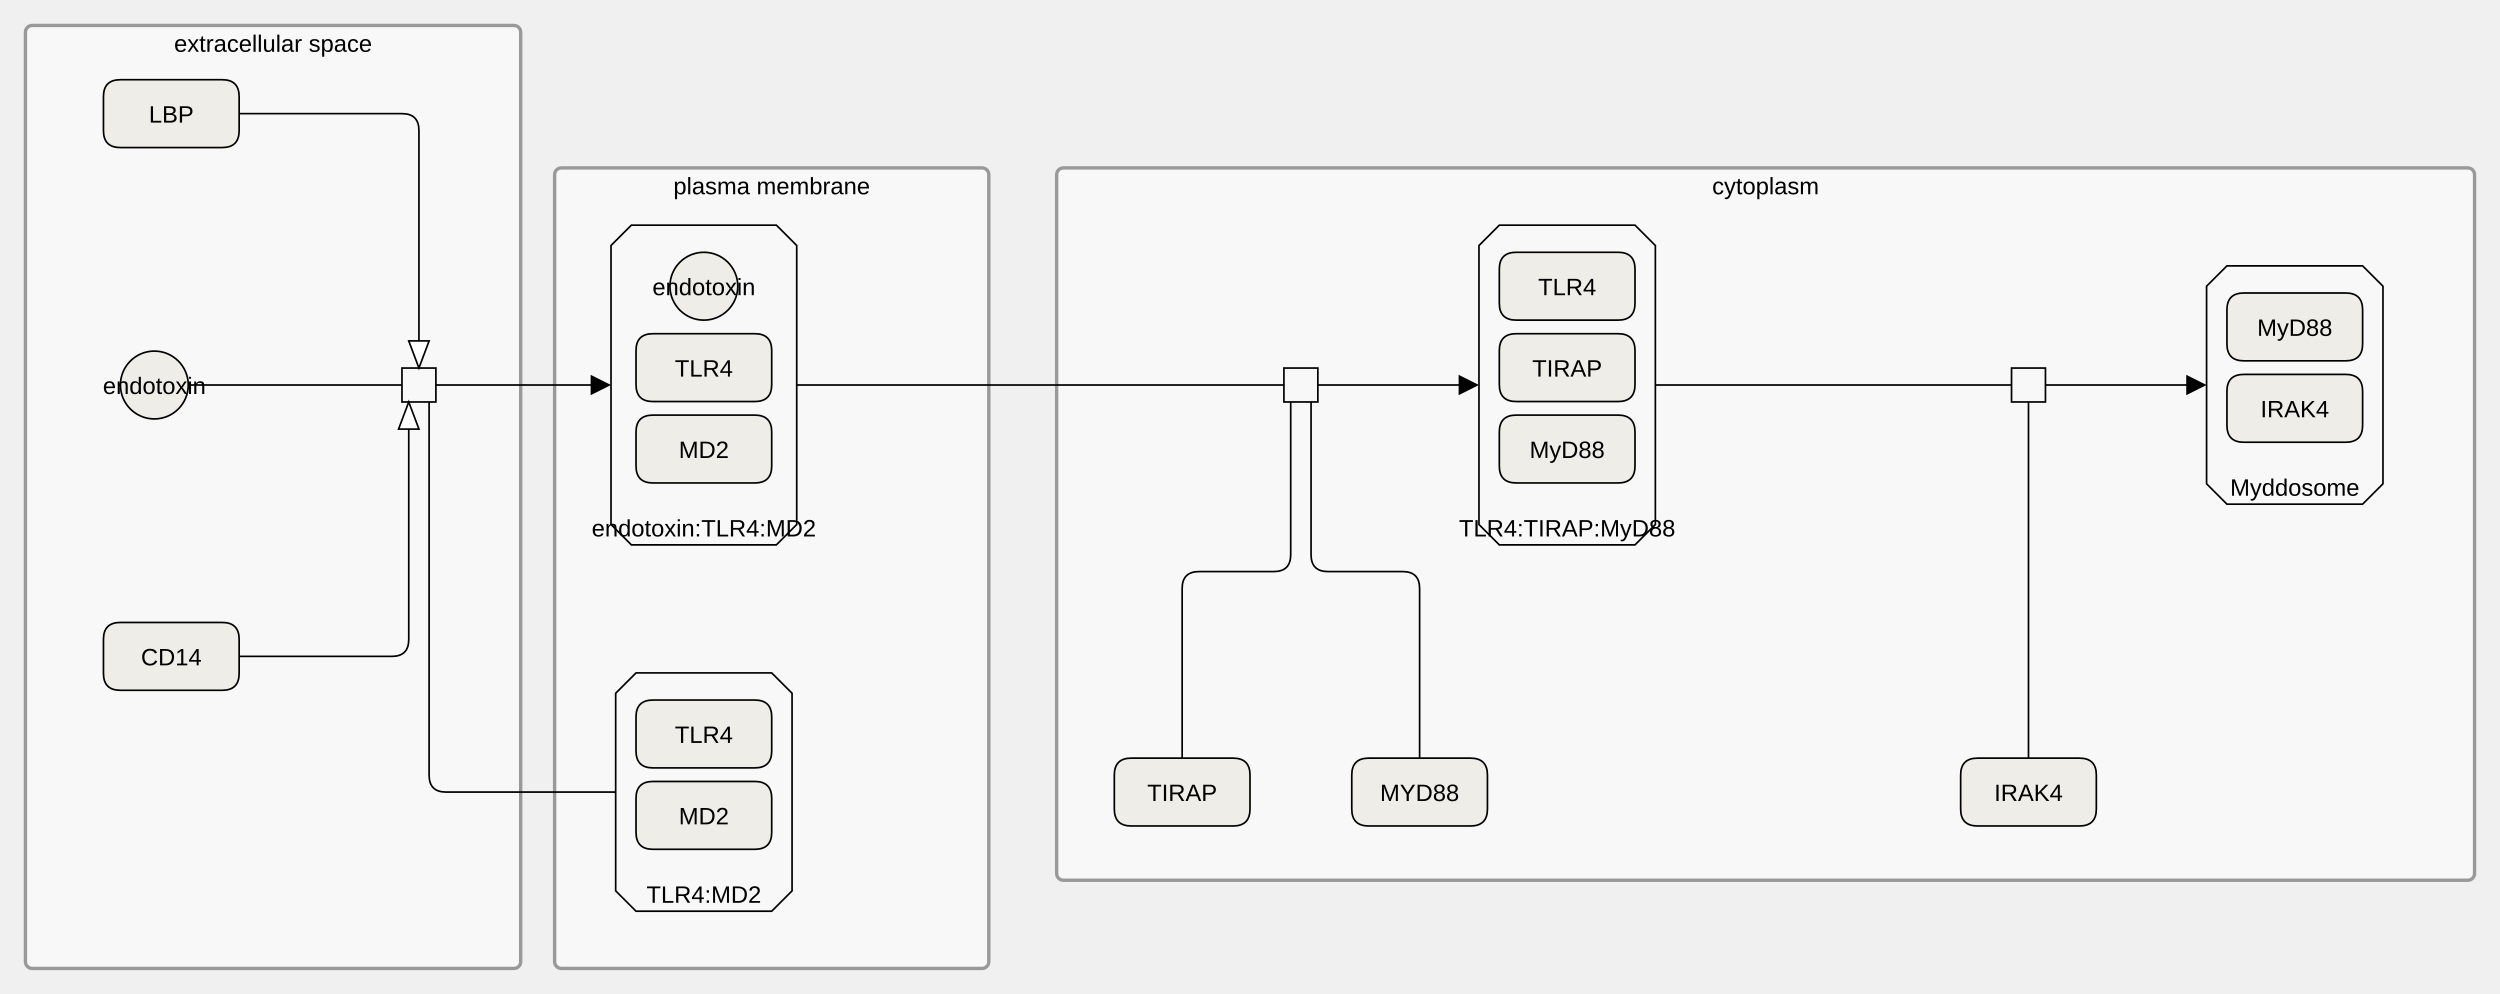
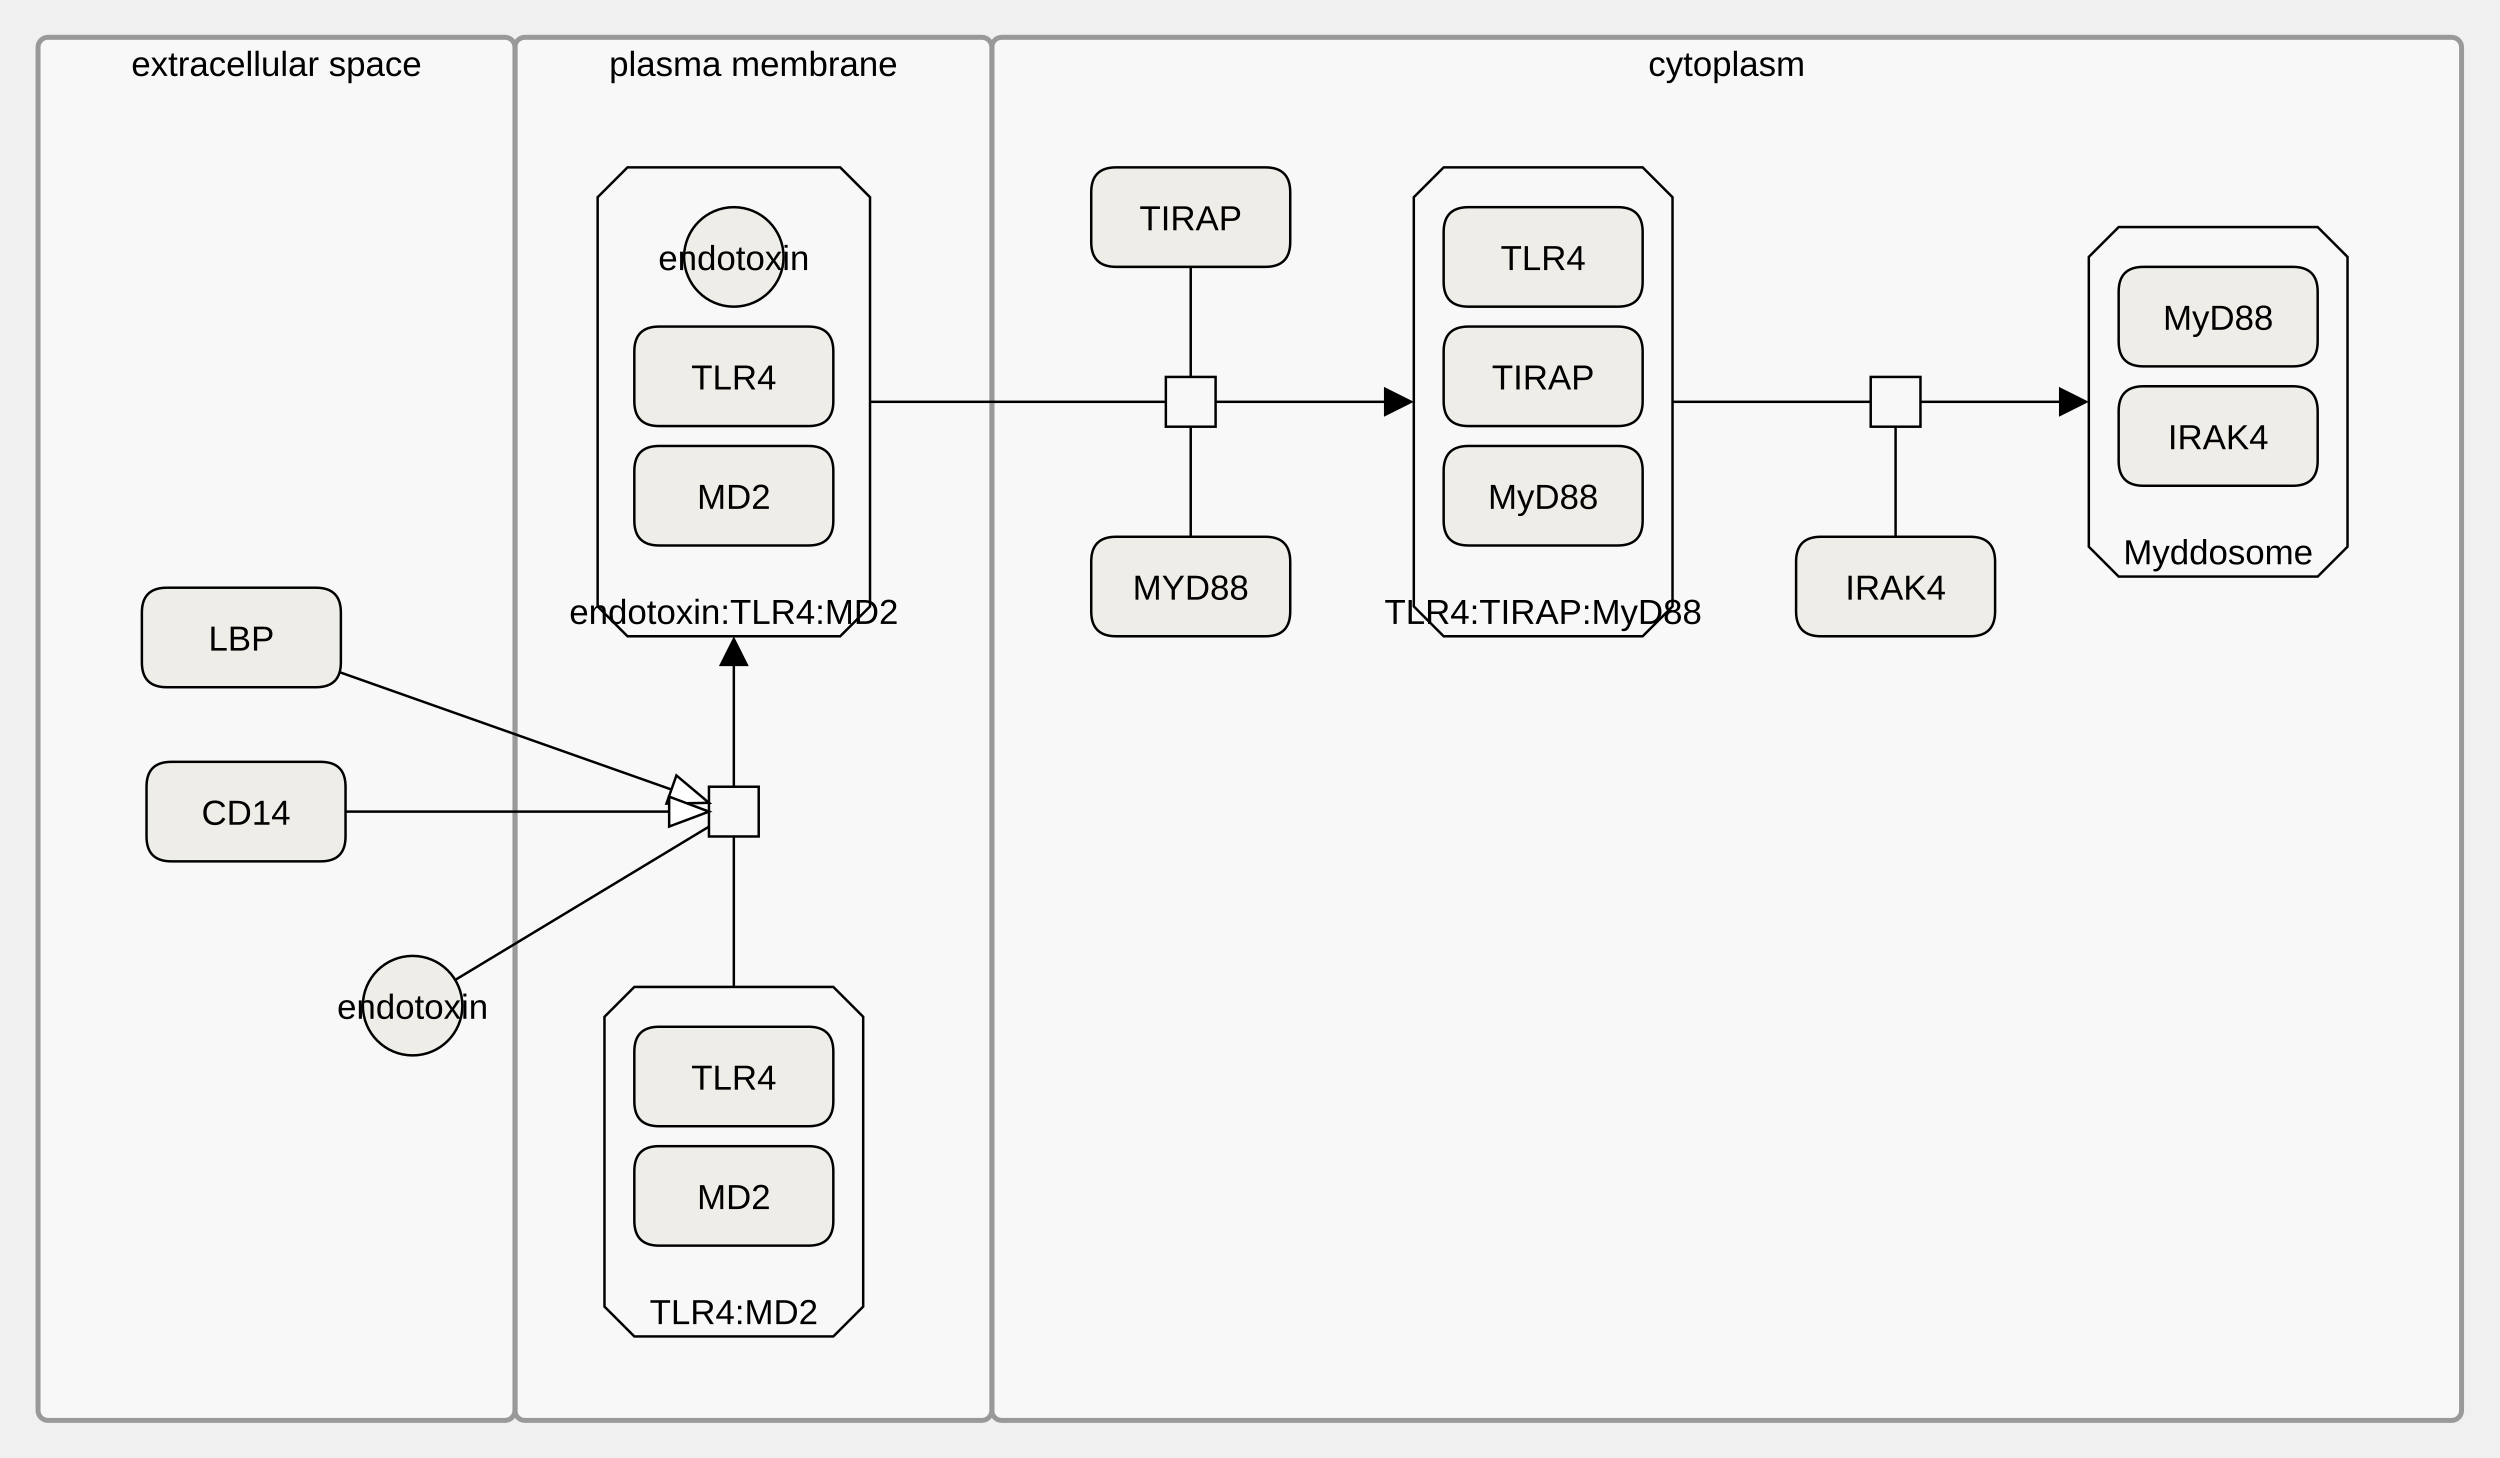
- <svg xmlns="http://www.w3.org/2000/svg" width="1474" height="586" viewBox="0 0 1474 586" stroke-linecap="butt" stroke-miterlimit="10">
-   <g transform="translate(-49,-213)">
-     <path d="M672 316 C672 313.791 673.791 312 676 312 L1504 312 C1506.209 312 1508 313.791 1508 316 L1508 728 C1508 730.209 1506.209 732 1504 732 L676 732 C673.791 732 672 730.209 672 728 Z" fill="#F8F8F8" stroke="none" />
-     <path d="M672 316 C672 313.791 673.791 312 676 312 L1504 312 C1506.209 312 1508 313.791 1508 316 L1508 728 C1508 730.209 1506.209 732 1504 732 L676 732 C673.791 732 672 730.209 672 728 Z" fill="none" stroke="#999999" stroke-width="2" />
-     <text x="1090" y="327.541" text-anchor="middle" font-family="'Dialog', Arial, Helvetica, sans-serif" font-size="14" fill="#000000" stroke="none" xml:space="preserve">cytoplasm</text>
-     <path d="M64 232 C64 229.791 65.791 228 68 228 L352 228 C354.209 228 356 229.791 356 232 L356 780 C356 782.209 354.209 784 352 784 L68 784 C65.791 784 64 782.209 64 780 Z" fill="#F8F8F8" stroke="none" />
-     <path d="M64 232 C64 229.791 65.791 228 68 228 L352 228 C354.209 228 356 229.791 356 232 L356 780 C356 782.209 354.209 784 352 784 L68 784 C65.791 784 64 782.209 64 780 Z" fill="none" stroke="#999999" stroke-width="2" />
-     <text x="210" y="243.541" text-anchor="middle" font-family="'Dialog', Arial, Helvetica, sans-serif" font-size="14" fill="#000000" stroke="none" xml:space="preserve">extracellular space</text>
-     <path d="M376 316 C376 313.791 377.791 312 380 312 L628 312 C630.209 312 632 313.791 632 316 L632 780 C632 782.209 630.209 784 628 784 L380 784 C377.791 784 376 782.209 376 780 Z" fill="#F8F8F8" stroke="none" />
-     <path d="M376 316 C376 313.791 377.791 312 380 312 L628 312 C630.209 312 632 313.791 632 316 L632 780 C632 782.209 630.209 784 628 784 L380 784 C377.791 784 376 782.209 376 780 Z" fill="none" stroke="#999999" stroke-width="2" />
-     <text x="504" y="327.541" text-anchor="middle" font-family="'Dialog', Arial, Helvetica, sans-serif" font-size="14" fill="#000000" stroke="none" xml:space="preserve">plasma membrane</text>
-     <path d="M706 670 Q706 660 716 660 L776 660 Q786 660 786 670 L786 690 Q786 700 776 700 L716 700 Q706 700 706 690 Z" fill="#EFEDE7" stroke="none" />
-     <path d="M706 670 Q706 660 716 660 L776 660 Q786 660 786 670 L786 690 Q786 700 776 700 L716 700 Q706 700 706 690 Z" fill="none" stroke="#000000" />
-     <text x="746" y="685.291" text-anchor="middle" font-family="'Dialog', Arial, Helvetica, sans-serif" font-size="14" fill="#000000" stroke="none" xml:space="preserve">TIRAP</text>
-     <path d="M846 670 Q846 660 856 660 L916 660 Q926 660 926 670 L926 690 Q926 700 916 700 L856 700 Q846 700 846 690 Z" fill="#EFEDE7" stroke="none" />
-     <path d="M846 670 Q846 660 856 660 L916 660 Q926 660 926 670 L926 690 Q926 700 916 700 L856 700 Q846 700 846 690 Z" fill="none" stroke="#000000" />
-     <text x="886" y="685.291" text-anchor="middle" font-family="'Dialog', Arial, Helvetica, sans-serif" font-size="14" fill="#000000" stroke="none" xml:space="preserve">MYD88</text>
-     <path d="M933 345.75 L1013 345.75 L1025 357.75 L1025 522.25 L1013 534.25 L933 534.25 L921 522.25 L921 357.75 Z" fill="none" stroke="#000000" />
-     <text x="973" y="529.291" text-anchor="middle" font-family="'Dialog', Arial, Helvetica, sans-serif" font-size="14" fill="#000000" stroke="none" xml:space="preserve">TLR4:TIRAP:MyD88</text>
-     <path d="M933 371.75 Q933 361.75 943 361.75 L1003 361.75 Q1013 361.75 1013 371.75 L1013 391.75 Q1013 401.75 1003 401.75 L943 401.75 Q933 401.75 933 391.75 Z" fill="#EFEDE7" stroke="none" />
-     <path d="M933 371.75 Q933 361.75 943 361.75 L1003 361.75 Q1013 361.75 1013 371.75 L1013 391.75 Q1013 401.75 1003 401.75 L943 401.75 Q933 401.75 933 391.75 Z" fill="none" stroke="#000000" />
-     <text x="973" y="387.041" text-anchor="middle" font-family="'Dialog', Arial, Helvetica, sans-serif" font-size="14" fill="#000000" stroke="none" xml:space="preserve">TLR4</text>
-     <path d="M933 419.75 Q933 409.75 943 409.75 L1003 409.75 Q1013 409.75 1013 419.75 L1013 439.75 Q1013 449.75 1003 449.75 L943 449.75 Q933 449.75 933 439.75 Z" fill="#EFEDE7" stroke="none" />
-     <path d="M933 419.75 Q933 409.75 943 409.75 L1003 409.75 Q1013 409.75 1013 419.75 L1013 439.75 Q1013 449.75 1003 449.75 L943 449.75 Q933 449.75 933 439.75 Z" fill="none" stroke="#000000" />
-     <text x="973" y="435.041" text-anchor="middle" font-family="'Dialog', Arial, Helvetica, sans-serif" font-size="14" fill="#000000" stroke="none" xml:space="preserve">TIRAP</text>
-     <path d="M933 467.75 Q933 457.75 943 457.75 L1003 457.75 Q1013 457.75 1013 467.75 L1013 487.75 Q1013 497.75 1003 497.75 L943 497.75 Q933 497.75 933 487.75 Z" fill="#EFEDE7" stroke="none" />
-     <path d="M933 467.75 Q933 457.75 943 457.75 L1003 457.75 Q1013 457.75 1013 467.75 L1013 487.75 Q1013 497.75 1003 497.75 L943 497.75 Q933 497.75 933 487.75 Z" fill="none" stroke="#000000" />
-     <text x="973" y="483.041" text-anchor="middle" font-family="'Dialog', Arial, Helvetica, sans-serif" font-size="14" fill="#000000" stroke="none" xml:space="preserve">MyD88</text>
-     <path d="M1205 670 Q1205 660 1215 660 L1275 660 Q1285 660 1285 670 L1285 690 Q1285 700 1275 700 L1215 700 Q1205 700 1205 690 Z" fill="#EFEDE7" stroke="none" />
-     <path d="M1205 670 Q1205 660 1215 660 L1275 660 Q1285 660 1285 670 L1285 690 Q1285 700 1275 700 L1215 700 Q1205 700 1205 690 Z" fill="none" stroke="#000000" />
-     <text x="1245" y="685.291" text-anchor="middle" font-family="'Dialog', Arial, Helvetica, sans-serif" font-size="14" fill="#000000" stroke="none" xml:space="preserve">IRAK4</text>
-     <path d="M1362 369.75 L1442 369.75 L1454 381.75 L1454 498.25 L1442 510.25 L1362 510.25 L1350 498.25 L1350 381.75 Z" fill="none" stroke="#000000" />
-     <text x="1402" y="505.291" text-anchor="middle" font-family="'Dialog', Arial, Helvetica, sans-serif" font-size="14" fill="#000000" stroke="none" xml:space="preserve">Myddosome</text>
-     <path d="M1362 395.75 Q1362 385.75 1372 385.75 L1432 385.75 Q1442 385.75 1442 395.75 L1442 415.75 Q1442 425.75 1432 425.75 L1372 425.75 Q1362 425.75 1362 415.75 Z" fill="#EFEDE7" stroke="none" />
-     <path d="M1362 395.75 Q1362 385.75 1372 385.75 L1432 385.75 Q1442 385.75 1442 395.75 L1442 415.75 Q1442 425.75 1432 425.75 L1372 425.75 Q1362 425.75 1362 415.75 Z" fill="none" stroke="#000000" />
-     <text x="1402" y="411.041" text-anchor="middle" font-family="'Dialog', Arial, Helvetica, sans-serif" font-size="14" fill="#000000" stroke="none" xml:space="preserve">MyD88</text>
-     <path d="M1362 443.75 Q1362 433.75 1372 433.75 L1432 433.75 Q1442 433.75 1442 443.75 L1442 463.75 Q1442 473.75 1432 473.75 L1372 473.75 Q1362 473.75 1362 463.75 Z" fill="#EFEDE7" stroke="none" />
-     <path d="M1362 443.75 Q1362 433.75 1372 433.75 L1432 433.75 Q1442 433.75 1442 443.75 L1442 463.75 Q1442 473.75 1432 473.75 L1372 473.75 Q1362 473.75 1362 463.75 Z" fill="none" stroke="#000000" />
-     <text x="1402" y="459.041" text-anchor="middle" font-family="'Dialog', Arial, Helvetica, sans-serif" font-size="14" fill="#000000" stroke="none" xml:space="preserve">IRAK4</text>
-     <path d="M806 430 L826 430 L826 450 L806 450 Z" fill="none" stroke="#000000" />
-     <path d="M1235 430 L1255 430 L1255 450 L1235 450 Z" fill="none" stroke="#000000" />
-     <path d="M120 440 C120 428.954 128.954 420 140 420 L140 420 C151.046 420 160 428.954 160 440 L160 440 C160 451.046 151.046 460 140 460 L140 460 C128.954 460 120 451.046 120 440 Z" fill="#EFEDE7" stroke="none" />
-     <path d="M120 440 C120 428.954 128.954 420 140 420 L140 420 C151.046 420 160 428.954 160 440 L160 440 C160 451.046 151.046 460 140 460 L140 460 C128.954 460 120 451.046 120 440 Z" fill="none" stroke="#000000" />
-     <text x="140" y="445.291" text-anchor="middle" font-family="'Dialog', Arial, Helvetica, sans-serif" font-size="14" fill="#000000" stroke="none" xml:space="preserve">endotoxin</text>
-     <path d="M110 270 Q110 260 120 260 L180 260 Q190 260 190 270 L190 290 Q190 300 180 300 L120 300 Q110 300 110 290 Z" fill="#EFEDE7" stroke="none" />
-     <path d="M110 270 Q110 260 120 260 L180 260 Q190 260 190 270 L190 290 Q190 300 180 300 L120 300 Q110 300 110 290 Z" fill="none" stroke="#000000" />
-     <text x="150" y="285.291" text-anchor="middle" font-family="'Dialog', Arial, Helvetica, sans-serif" font-size="14" fill="#000000" stroke="none" xml:space="preserve">LBP</text>
-     <path d="M110 590 Q110 580 120 580 L180 580 Q190 580 190 590 L190 610 Q190 620 180 620 L120 620 Q110 620 110 610 Z" fill="#EFEDE7" stroke="none" />
-     <path d="M110 590 Q110 580 120 580 L180 580 Q190 580 190 590 L190 610 Q190 620 180 620 L120 620 Q110 620 110 610 Z" fill="none" stroke="#000000" />
-     <text x="150" y="605.291" text-anchor="middle" font-family="'Dialog', Arial, Helvetica, sans-serif" font-size="14" fill="#000000" stroke="none" xml:space="preserve">CD14</text>
-     <path d="M286 430 L306 430 L306 450 L286 450 Z" fill="none" stroke="#000000" />
+ <svg xmlns="http://www.w3.org/2000/svg" width="1005" height="586" viewBox="0 0 1005 586" stroke-linecap="butt" stroke-miterlimit="10">
+   <g transform="translate(-169,-213)">
+     <path d="M567.707 232 C567.707 229.791 569.498 228 571.707 228 L1154.546 228 C1156.755 228 1158.546 229.791 1158.546 232 L1158.546 780 C1158.546 782.209 1156.755 784 1154.546 784 L571.707 784 C569.498 784 567.707 782.209 567.707 780 Z" fill="#F8F8F8" stroke="none" />
+     <path d="M567.707 232 C567.707 229.791 569.498 228 571.707 228 L1154.546 228 C1156.755 228 1158.546 229.791 1158.546 232 L1158.546 780 C1158.546 782.209 1156.755 784 1154.546 784 L571.707 784 C569.498 784 567.707 782.209 567.707 780 Z" fill="none" stroke="#999999" stroke-width="2" />
+     <text x="863.126" y="243.535" text-anchor="middle" font-family="'Dialog', Arial, Helvetica, sans-serif" font-size="14" fill="#000000" stroke="none" xml:space="preserve">cytoplasm</text>
+     <path d="M376 232 C376 229.791 377.791 228 380 228 L563.707 228 C565.916 228 567.707 229.791 567.707 232 L567.707 780 C567.707 782.209 565.916 784 563.707 784 L380 784 C377.791 784 376 782.209 376 780 Z" fill="#F8F8F8" stroke="none" />
+     <path d="M376 232 C376 229.791 377.791 228 380 228 L563.707 228 C565.916 228 567.707 229.791 567.707 232 L567.707 780 C567.707 782.209 565.916 784 563.707 784 L380 784 C377.791 784 376 782.209 376 780 Z" fill="none" stroke="#999999" stroke-width="2" />
+     <text x="471.853" y="243.535" text-anchor="middle" font-family="'Dialog', Arial, Helvetica, sans-serif" font-size="14" fill="#000000" stroke="none" xml:space="preserve">plasma membrane</text>
+     <path d="M184.293 232 C184.293 229.791 186.084 228 188.293 228 L372 228 C374.209 228 376 229.791 376 232 L376 780 C376 782.209 374.209 784 372 784 L188.293 784 C186.084 784 184.293 782.209 184.293 780 Z" fill="#F8F8F8" stroke="none" />
+     <path d="M184.293 232 C184.293 229.791 186.084 228 188.293 228 L372 228 C374.209 228 376 229.791 376 232 L376 780 C376 782.209 374.209 784 372 784 L188.293 784 C186.084 784 184.293 782.209 184.293 780 Z" fill="none" stroke="#999999" stroke-width="2" />
+     <text x="280.147" y="243.535" text-anchor="middle" font-family="'Dialog', Arial, Helvetica, sans-serif" font-size="14" fill="#000000" stroke="none" xml:space="preserve">extracellular space</text>
    <path d="M424 609.75 L504 609.75 L516 621.75 L516 738.25 L504 750.25 L424 750.25 L412 738.25 L412 621.75 Z" fill="none" stroke="#000000" />
-     <text x="464" y="745.291" text-anchor="middle" font-family="'Dialog', Arial, Helvetica, sans-serif" font-size="14" fill="#000000" stroke="none" xml:space="preserve">TLR4:MD2</text>
+     <text x="464" y="745.297" text-anchor="middle" font-family="'Dialog', Arial, Helvetica, sans-serif" font-size="14" fill="#000000" stroke="none" xml:space="preserve">TLR4:MD2</text>
    <path d="M424 635.75 Q424 625.75 434 625.75 L494 625.75 Q504 625.75 504 635.75 L504 655.75 Q504 665.75 494 665.75 L434 665.75 Q424 665.75 424 655.75 Z" fill="#EFEDE7" stroke="none" />
    <path d="M424 635.75 Q424 625.75 434 625.75 L494 625.75 Q504 625.75 504 635.75 L504 655.75 Q504 665.75 494 665.75 L434 665.75 Q424 665.75 424 655.75 Z" fill="none" stroke="#000000" />
    <text x="464" y="651.041" text-anchor="middle" font-family="'Dialog', Arial, Helvetica, sans-serif" font-size="14" fill="#000000" stroke="none" xml:space="preserve">TLR4</text>
    <path d="M424 683.75 Q424 673.75 434 673.75 L494 673.75 Q504 673.75 504 683.75 L504 703.75 Q504 713.75 494 713.75 L434 713.75 Q424 713.75 424 703.75 Z" fill="#EFEDE7" stroke="none" />
    <path d="M424 683.75 Q424 673.75 434 673.75 L494 673.75 Q504 673.75 504 683.75 L504 703.75 Q504 713.75 494 713.75 L434 713.75 Q424 713.75 424 703.75 Z" fill="none" stroke="#000000" />
    <text x="464" y="699.041" text-anchor="middle" font-family="'Dialog', Arial, Helvetica, sans-serif" font-size="14" fill="#000000" stroke="none" xml:space="preserve">MD2</text>
-     <path d="M421.25 345.75 L506.75 345.75 L518.75 357.75 L518.75 522.25 L506.75 534.25 L421.25 534.25 L409.25 522.25 L409.25 357.75 Z" fill="none" stroke="#000000" />
-     <text x="464" y="529.291" text-anchor="middle" font-family="'Dialog', Arial, Helvetica, sans-serif" font-size="14" fill="#000000" stroke="none" xml:space="preserve">endotoxin:TLR4:MD2</text>
-     <path d="M444 381.75 C444 370.704 452.954 361.75 464 361.75 L464 361.75 C475.046 361.75 484 370.704 484 381.75 L484 381.75 C484 392.796 475.046 401.75 464 401.75 L464 401.75 C452.954 401.75 444 392.796 444 381.75 Z" fill="#EFEDE7" stroke="none" />
-     <path d="M444 381.75 C444 370.704 452.954 361.75 464 361.75 L464 361.75 C475.046 361.75 484 370.704 484 381.75 L484 381.75 C484 392.796 475.046 401.75 464 401.75 L464 401.75 C452.954 401.75 444 392.796 444 381.75 Z" fill="none" stroke="#000000" />
-     <text x="464" y="387.041" text-anchor="middle" font-family="'Dialog', Arial, Helvetica, sans-serif" font-size="14" fill="#000000" stroke="none" xml:space="preserve">endotoxin</text>
-     <path d="M424 419.75 Q424 409.75 434 409.75 L494 409.75 Q504 409.75 504 419.75 L504 439.75 Q504 449.75 494 449.75 L434 449.75 Q424 449.75 424 439.75 Z" fill="#EFEDE7" stroke="none" />
-     <path d="M424 419.75 Q424 409.75 434 409.75 L494 409.75 Q504 409.75 504 419.75 L504 439.75 Q504 449.75 494 449.75 L434 449.75 Q424 449.75 424 439.75 Z" fill="none" stroke="#000000" />
-     <text x="464" y="435.041" text-anchor="middle" font-family="'Dialog', Arial, Helvetica, sans-serif" font-size="14" fill="#000000" stroke="none" xml:space="preserve">TLR4</text>
-     <path d="M424 467.75 Q424 457.75 434 457.75 L494 457.75 Q504 457.75 504 467.75 L504 487.75 Q504 497.75 494 497.75 L434 497.75 Q424 497.75 424 487.75 Z" fill="#EFEDE7" stroke="none" />
-     <path d="M424 467.75 Q424 457.75 434 457.75 L494 457.75 Q504 457.75 504 467.75 L504 487.75 Q504 497.75 494 497.75 L434 497.75 Q424 497.75 424 487.75 Z" fill="none" stroke="#000000" />
-     <text x="464" y="483.041" text-anchor="middle" font-family="'Dialog', Arial, Helvetica, sans-serif" font-size="14" fill="#000000" stroke="none" xml:space="preserve">MD2</text>
-     <path d="M160 440 L286 440" fill="none" stroke="#000000" />
-     <path d="M412 680 L312 680 Q302 680 302 670 L302 450" fill="none" stroke="#000000" />
-     <path d="M306 440 L398.25 440" fill="none" stroke="#000000" />
-     <path d="M409.25 440 L397.25 446 L397.25 434 Z" fill="#000000" stroke="none" />
-     <path d="M190 280 L286 280 Q296 280 296 290 L296 415" fill="none" stroke="#000000" />
-     <path d="M296 430 L290 414 L302 414 Z" fill="white" stroke="#000000" />
-     <path d="M190 600 L280 600 Q290 600 290 590 L290 465" fill="none" stroke="#000000" />
-     <path d="M290 450 L296 466 L284 466 Z" fill="white" stroke="#000000" />
-     <path d="M518.75 440 L806 440" fill="none" stroke="#000000" />
-     <path d="M746 660 L746 560 Q746 550 756 550 L800 550 Q810 550 810 540 L810 450" fill="none" stroke="#000000" />
-     <path d="M886 660 L886 560 Q886 550 876 550 L832 550 Q822 550 822 540 L822 450" fill="none" stroke="#000000" />
-     <path d="M826 440 L910 440" fill="none" stroke="#000000" />
-     <path d="M921 440 L909 446 L909 434 Z" fill="#000000" stroke="none" />
-     <path d="M1025 440 L1235 440" fill="none" stroke="#000000" />
-     <path d="M1245 660 L1245 450" fill="none" stroke="#000000" />
-     <path d="M1255 440 L1339 440" fill="none" stroke="#000000" />
-     <path d="M1350 440 L1338 446 L1338 434 Z" fill="#000000" stroke="none" />
+     <path d="M421.25 280.281 L506.75 280.281 L518.75 292.281 L518.75 456.781 L506.75 468.781 L421.25 468.781 L409.25 456.781 L409.25 292.281 Z" fill="none" stroke="#000000" />
+     <text x="464" y="463.828" text-anchor="middle" font-family="'Dialog', Arial, Helvetica, sans-serif" font-size="14" fill="#000000" stroke="none" xml:space="preserve">endotoxin:TLR4:MD2</text>
+     <path d="M444 316.281 C444 305.235 452.954 296.281 464 296.281 L464 296.281 C475.046 296.281 484 305.235 484 316.281 L484 316.281 C484 327.327 475.046 336.281 464 336.281 L464 336.281 C452.954 336.281 444 327.327 444 316.281 Z" fill="#EFEDE7" stroke="none" />
+     <path d="M444 316.281 C444 305.235 452.954 296.281 464 296.281 L464 296.281 C475.046 296.281 484 305.235 484 316.281 L484 316.281 C484 327.327 475.046 336.281 464 336.281 L464 336.281 C452.954 336.281 444 327.327 444 316.281 Z" fill="none" stroke="#000000" />
+     <text x="464" y="321.572" text-anchor="middle" font-family="'Dialog', Arial, Helvetica, sans-serif" font-size="14" fill="#000000" stroke="none" xml:space="preserve">endotoxin</text>
+     <path d="M424 354.281 Q424 344.281 434 344.281 L494 344.281 Q504 344.281 504 354.281 L504 374.281 Q504 384.281 494 384.281 L434 384.281 Q424 384.281 424 374.281 Z" fill="#EFEDE7" stroke="none" />
+     <path d="M424 354.281 Q424 344.281 434 344.281 L494 344.281 Q504 344.281 504 354.281 L504 374.281 Q504 384.281 494 384.281 L434 384.281 Q424 384.281 424 374.281 Z" fill="none" stroke="#000000" />
+     <text x="464" y="369.572" text-anchor="middle" font-family="'Dialog', Arial, Helvetica, sans-serif" font-size="14" fill="#000000" stroke="none" xml:space="preserve">TLR4</text>
+     <path d="M424 402.281 Q424 392.281 434 392.281 L494 392.281 Q504 392.281 504 402.281 L504 422.281 Q504 432.281 494 432.281 L434 432.281 Q424 432.281 424 422.281 Z" fill="#EFEDE7" stroke="none" />
+     <path d="M424 402.281 Q424 392.281 434 392.281 L494 392.281 Q504 392.281 504 402.281 L504 422.281 Q504 432.281 494 432.281 L434 432.281 Q424 432.281 424 422.281 Z" fill="none" stroke="#000000" />
+     <text x="464" y="417.572" text-anchor="middle" font-family="'Dialog', Arial, Helvetica, sans-serif" font-size="14" fill="#000000" stroke="none" xml:space="preserve">MD2</text>
+     <path d="M454 529.265 L474 529.265 L474 549.265 L454 549.265 Z" fill="none" stroke="#000000" />
+     <path d="M607.672 290.281 Q607.672 280.281 617.672 280.281 L677.672 280.281 Q687.672 280.281 687.672 290.281 L687.672 310.281 Q687.672 320.281 677.672 320.281 L617.672 320.281 Q607.672 320.281 607.672 310.281 Z" fill="#EFEDE7" stroke="none" />
+     <path d="M607.672 290.281 Q607.672 280.281 617.672 280.281 L677.672 280.281 Q687.672 280.281 687.672 290.281 L687.672 310.281 Q687.672 320.281 677.672 320.281 L617.672 320.281 Q607.672 320.281 607.672 310.281 Z" fill="none" stroke="#000000" />
+     <text x="647.672" y="305.572" text-anchor="middle" font-family="'Dialog', Arial, Helvetica, sans-serif" font-size="14" fill="#000000" stroke="none" xml:space="preserve">TIRAP</text>
+     <path d="M607.672 438.781 Q607.672 428.781 617.672 428.781 L677.672 428.781 Q687.672 428.781 687.672 438.781 L687.672 458.781 Q687.672 468.781 677.672 468.781 L617.672 468.781 Q607.672 468.781 607.672 458.781 Z" fill="#EFEDE7" stroke="none" />
+     <path d="M607.672 438.781 Q607.672 428.781 617.672 428.781 L677.672 428.781 Q687.672 428.781 687.672 438.781 L687.672 458.781 Q687.672 468.781 677.672 468.781 L617.672 468.781 Q607.672 468.781 607.672 458.781 Z" fill="none" stroke="#000000" />
+     <text x="647.672" y="454.072" text-anchor="middle" font-family="'Dialog', Arial, Helvetica, sans-serif" font-size="14" fill="#000000" stroke="none" xml:space="preserve">MYD88</text>
+     <path d="M749.349 280.281 L829.349 280.281 L841.349 292.281 L841.349 456.781 L829.349 468.781 L749.349 468.781 L737.349 456.781 L737.349 292.281 Z" fill="none" stroke="#000000" />
+     <text x="789.349" y="463.828" text-anchor="middle" font-family="'Dialog', Arial, Helvetica, sans-serif" font-size="14" fill="#000000" stroke="none" xml:space="preserve">TLR4:TIRAP:MyD88</text>
+     <path d="M749.349 306.281 Q749.349 296.281 759.349 296.281 L819.349 296.281 Q829.349 296.281 829.349 306.281 L829.349 326.281 Q829.349 336.281 819.349 336.281 L759.349 336.281 Q749.349 336.281 749.349 326.281 Z" fill="#EFEDE7" stroke="none" />
+     <path d="M749.349 306.281 Q749.349 296.281 759.349 296.281 L819.349 296.281 Q829.349 296.281 829.349 306.281 L829.349 326.281 Q829.349 336.281 819.349 336.281 L759.349 336.281 Q749.349 336.281 749.349 326.281 Z" fill="none" stroke="#000000" />
+     <text x="789.349" y="321.572" text-anchor="middle" font-family="'Dialog', Arial, Helvetica, sans-serif" font-size="14" fill="#000000" stroke="none" xml:space="preserve">TLR4</text>
+     <path d="M749.349 354.281 Q749.349 344.281 759.349 344.281 L819.349 344.281 Q829.349 344.281 829.349 354.281 L829.349 374.281 Q829.349 384.281 819.349 384.281 L759.349 384.281 Q749.349 384.281 749.349 374.281 Z" fill="#EFEDE7" stroke="none" />
+     <path d="M749.349 354.281 Q749.349 344.281 759.349 344.281 L819.349 344.281 Q829.349 344.281 829.349 354.281 L829.349 374.281 Q829.349 384.281 819.349 384.281 L759.349 384.281 Q749.349 384.281 749.349 374.281 Z" fill="none" stroke="#000000" />
+     <text x="789.349" y="369.572" text-anchor="middle" font-family="'Dialog', Arial, Helvetica, sans-serif" font-size="14" fill="#000000" stroke="none" xml:space="preserve">TIRAP</text>
+     <path d="M749.349 402.281 Q749.349 392.281 759.349 392.281 L819.349 392.281 Q829.349 392.281 829.349 402.281 L829.349 422.281 Q829.349 432.281 819.349 432.281 L759.349 432.281 Q749.349 432.281 749.349 422.281 Z" fill="#EFEDE7" stroke="none" />
+     <path d="M749.349 402.281 Q749.349 392.281 759.349 392.281 L819.349 392.281 Q829.349 392.281 829.349 402.281 L829.349 422.281 Q829.349 432.281 819.349 432.281 L759.349 432.281 Q749.349 432.281 749.349 422.281 Z" fill="none" stroke="#000000" />
+     <text x="789.349" y="417.572" text-anchor="middle" font-family="'Dialog', Arial, Helvetica, sans-serif" font-size="14" fill="#000000" stroke="none" xml:space="preserve">MyD88</text>
+     <path d="M891.027 438.781 Q891.027 428.781 901.027 428.781 L961.027 428.781 Q971.027 428.781 971.027 438.781 L971.027 458.781 Q971.027 468.781 961.027 468.781 L901.027 468.781 Q891.027 468.781 891.027 458.781 Z" fill="#EFEDE7" stroke="none" />
+     <path d="M891.027 438.781 Q891.027 428.781 901.027 428.781 L961.027 428.781 Q971.027 428.781 971.027 438.781 L971.027 458.781 Q971.027 468.781 961.027 468.781 L901.027 468.781 Q891.027 468.781 891.027 458.781 Z" fill="none" stroke="#000000" />
+     <text x="931.027" y="454.072" text-anchor="middle" font-family="'Dialog', Arial, Helvetica, sans-serif" font-size="14" fill="#000000" stroke="none" xml:space="preserve">IRAK4</text>
+     <path d="M1020.704 304.281 L1100.704 304.281 L1112.704 316.281 L1112.704 432.781 L1100.704 444.781 L1020.704 444.781 L1008.704 432.781 L1008.704 316.281 Z" fill="none" stroke="#000000" />
+     <text x="1060.704" y="439.828" text-anchor="middle" font-family="'Dialog', Arial, Helvetica, sans-serif" font-size="14" fill="#000000" stroke="none" xml:space="preserve">Myddosome</text>
+     <path d="M1020.704 330.281 Q1020.704 320.281 1030.704 320.281 L1090.704 320.281 Q1100.704 320.281 1100.704 330.281 L1100.704 350.281 Q1100.704 360.281 1090.704 360.281 L1030.704 360.281 Q1020.704 360.281 1020.704 350.281 Z" fill="#EFEDE7" stroke="none" />
+     <path d="M1020.704 330.281 Q1020.704 320.281 1030.704 320.281 L1090.704 320.281 Q1100.704 320.281 1100.704 330.281 L1100.704 350.281 Q1100.704 360.281 1090.704 360.281 L1030.704 360.281 Q1020.704 360.281 1020.704 350.281 Z" fill="none" stroke="#000000" />
+     <text x="1060.704" y="345.572" text-anchor="middle" font-family="'Dialog', Arial, Helvetica, sans-serif" font-size="14" fill="#000000" stroke="none" xml:space="preserve">MyD88</text>
+     <path d="M1020.704 378.281 Q1020.704 368.281 1030.704 368.281 L1090.704 368.281 Q1100.704 368.281 1100.704 378.281 L1100.704 398.281 Q1100.704 408.281 1090.704 408.281 L1030.704 408.281 Q1020.704 408.281 1020.704 398.281 Z" fill="#EFEDE7" stroke="none" />
+     <path d="M1020.704 378.281 Q1020.704 368.281 1030.704 368.281 L1090.704 368.281 Q1100.704 368.281 1100.704 378.281 L1100.704 398.281 Q1100.704 408.281 1090.704 408.281 L1030.704 408.281 Q1020.704 408.281 1020.704 398.281 Z" fill="none" stroke="#000000" />
+     <text x="1060.704" y="393.572" text-anchor="middle" font-family="'Dialog', Arial, Helvetica, sans-serif" font-size="14" fill="#000000" stroke="none" xml:space="preserve">IRAK4</text>
+     <path d="M637.672 364.531 L657.672 364.531 L657.672 384.531 L637.672 384.531 Z" fill="none" stroke="#000000" />
+     <path d="M921.027 364.531 L941.027 364.531 L941.027 384.531 L921.027 384.531 Z" fill="none" stroke="#000000" />
+     <path d="M314.868 617.271 C314.868 606.225 323.822 597.271 334.868 597.271 L334.868 597.271 C345.914 597.271 354.868 606.225 354.868 617.271 L354.868 617.271 C354.868 628.317 345.914 637.271 334.868 637.271 L334.868 637.271 C323.822 637.271 314.868 628.317 314.868 617.271 Z" fill="#EFEDE7" stroke="none" />
+     <path d="M314.868 617.271 C314.868 606.225 323.822 597.271 334.868 597.271 L334.868 597.271 C345.914 597.271 354.868 606.225 354.868 617.271 L354.868 617.271 C354.868 628.317 345.914 637.271 334.868 637.271 L334.868 637.271 C323.822 637.271 314.868 628.317 314.868 617.271 Z" fill="none" stroke="#000000" />
+     <text x="334.868" y="622.562" text-anchor="middle" font-family="'Dialog', Arial, Helvetica, sans-serif" font-size="14" fill="#000000" stroke="none" xml:space="preserve">endotoxin</text>
+     <path d="M226.035 459.265 Q226.035 449.265 236.035 449.265 L296.035 449.265 Q306.035 449.265 306.035 459.265 L306.035 479.265 Q306.035 489.265 296.035 489.265 L236.035 489.265 Q226.035 489.265 226.035 479.265 Z" fill="#EFEDE7" stroke="none" />
+     <path d="M226.035 459.265 Q226.035 449.265 236.035 449.265 L296.035 449.265 Q306.035 449.265 306.035 459.265 L306.035 479.265 Q306.035 489.265 296.035 489.265 L236.035 489.265 Q226.035 489.265 226.035 479.265 Z" fill="none" stroke="#000000" />
+     <text x="266.035" y="474.557" text-anchor="middle" font-family="'Dialog', Arial, Helvetica, sans-serif" font-size="14" fill="#000000" stroke="none" xml:space="preserve">LBP</text>
+     <path d="M227.903 529.265 Q227.903 519.265 237.903 519.265 L297.903 519.265 Q307.903 519.265 307.903 529.265 L307.903 549.265 Q307.903 559.265 297.903 559.265 L237.903 559.265 Q227.903 559.265 227.903 549.265 Z" fill="#EFEDE7" stroke="none" />
+     <path d="M227.903 529.265 Q227.903 519.265 237.903 519.265 L297.903 519.265 Q307.903 519.265 307.903 529.265 L307.903 549.265 Q307.903 559.265 297.903 559.265 L237.903 559.265 Q227.903 559.265 227.903 549.265 Z" fill="none" stroke="#000000" />
+     <text x="267.903" y="544.557" text-anchor="middle" font-family="'Dialog', Arial, Helvetica, sans-serif" font-size="14" fill="#000000" stroke="none" xml:space="preserve">CD14</text>
+     <path d="M351.928 606.966 L454 545.306" fill="none" stroke="#000000" />
+     <path d="M464 609.75 L464 549.265" fill="none" stroke="#000000" />
+     <path d="M464 529.265 L464 479.781" fill="none" stroke="#000000" />
+     <path d="M464 468.781 L470 480.781 L458 480.781 Z" fill="#000000" stroke="none" />
+     <path d="M305.507 483.223 L439.858 530.729" fill="none" stroke="#000000" />
+     <path d="M454 535.73 L436.915 536.052 L440.916 524.739 Z" fill="white" stroke="#000000" />
+     <path d="M307.903 539.265 L439 539.265" fill="none" stroke="#000000" />
+     <path d="M454 539.265 L438 545.265 L438 533.265 Z" fill="white" stroke="#000000" />
+     <path d="M518.75 374.531 L637.672 374.531" fill="none" stroke="#000000" />
+     <path d="M647.672 320.281 L647.672 364.531" fill="none" stroke="#000000" />
+     <path d="M647.672 428.781 L647.672 384.531" fill="none" stroke="#000000" />
+     <path d="M657.672 374.531 L726.349 374.531" fill="none" stroke="#000000" />
+     <path d="M737.349 374.531 L725.349 380.531 L725.349 368.531 Z" fill="#000000" stroke="none" />
+     <path d="M841.349 374.531 L921.027 374.531" fill="none" stroke="#000000" />
+     <path d="M931.027 428.781 L931.027 384.531" fill="none" stroke="#000000" />
+     <path d="M941.027 374.531 L997.704 374.531" fill="none" stroke="#000000" />
+     <path d="M1008.704 374.531 L996.704 380.531 L996.704 368.531 Z" fill="#000000" stroke="none" />
  </g>
</svg>
